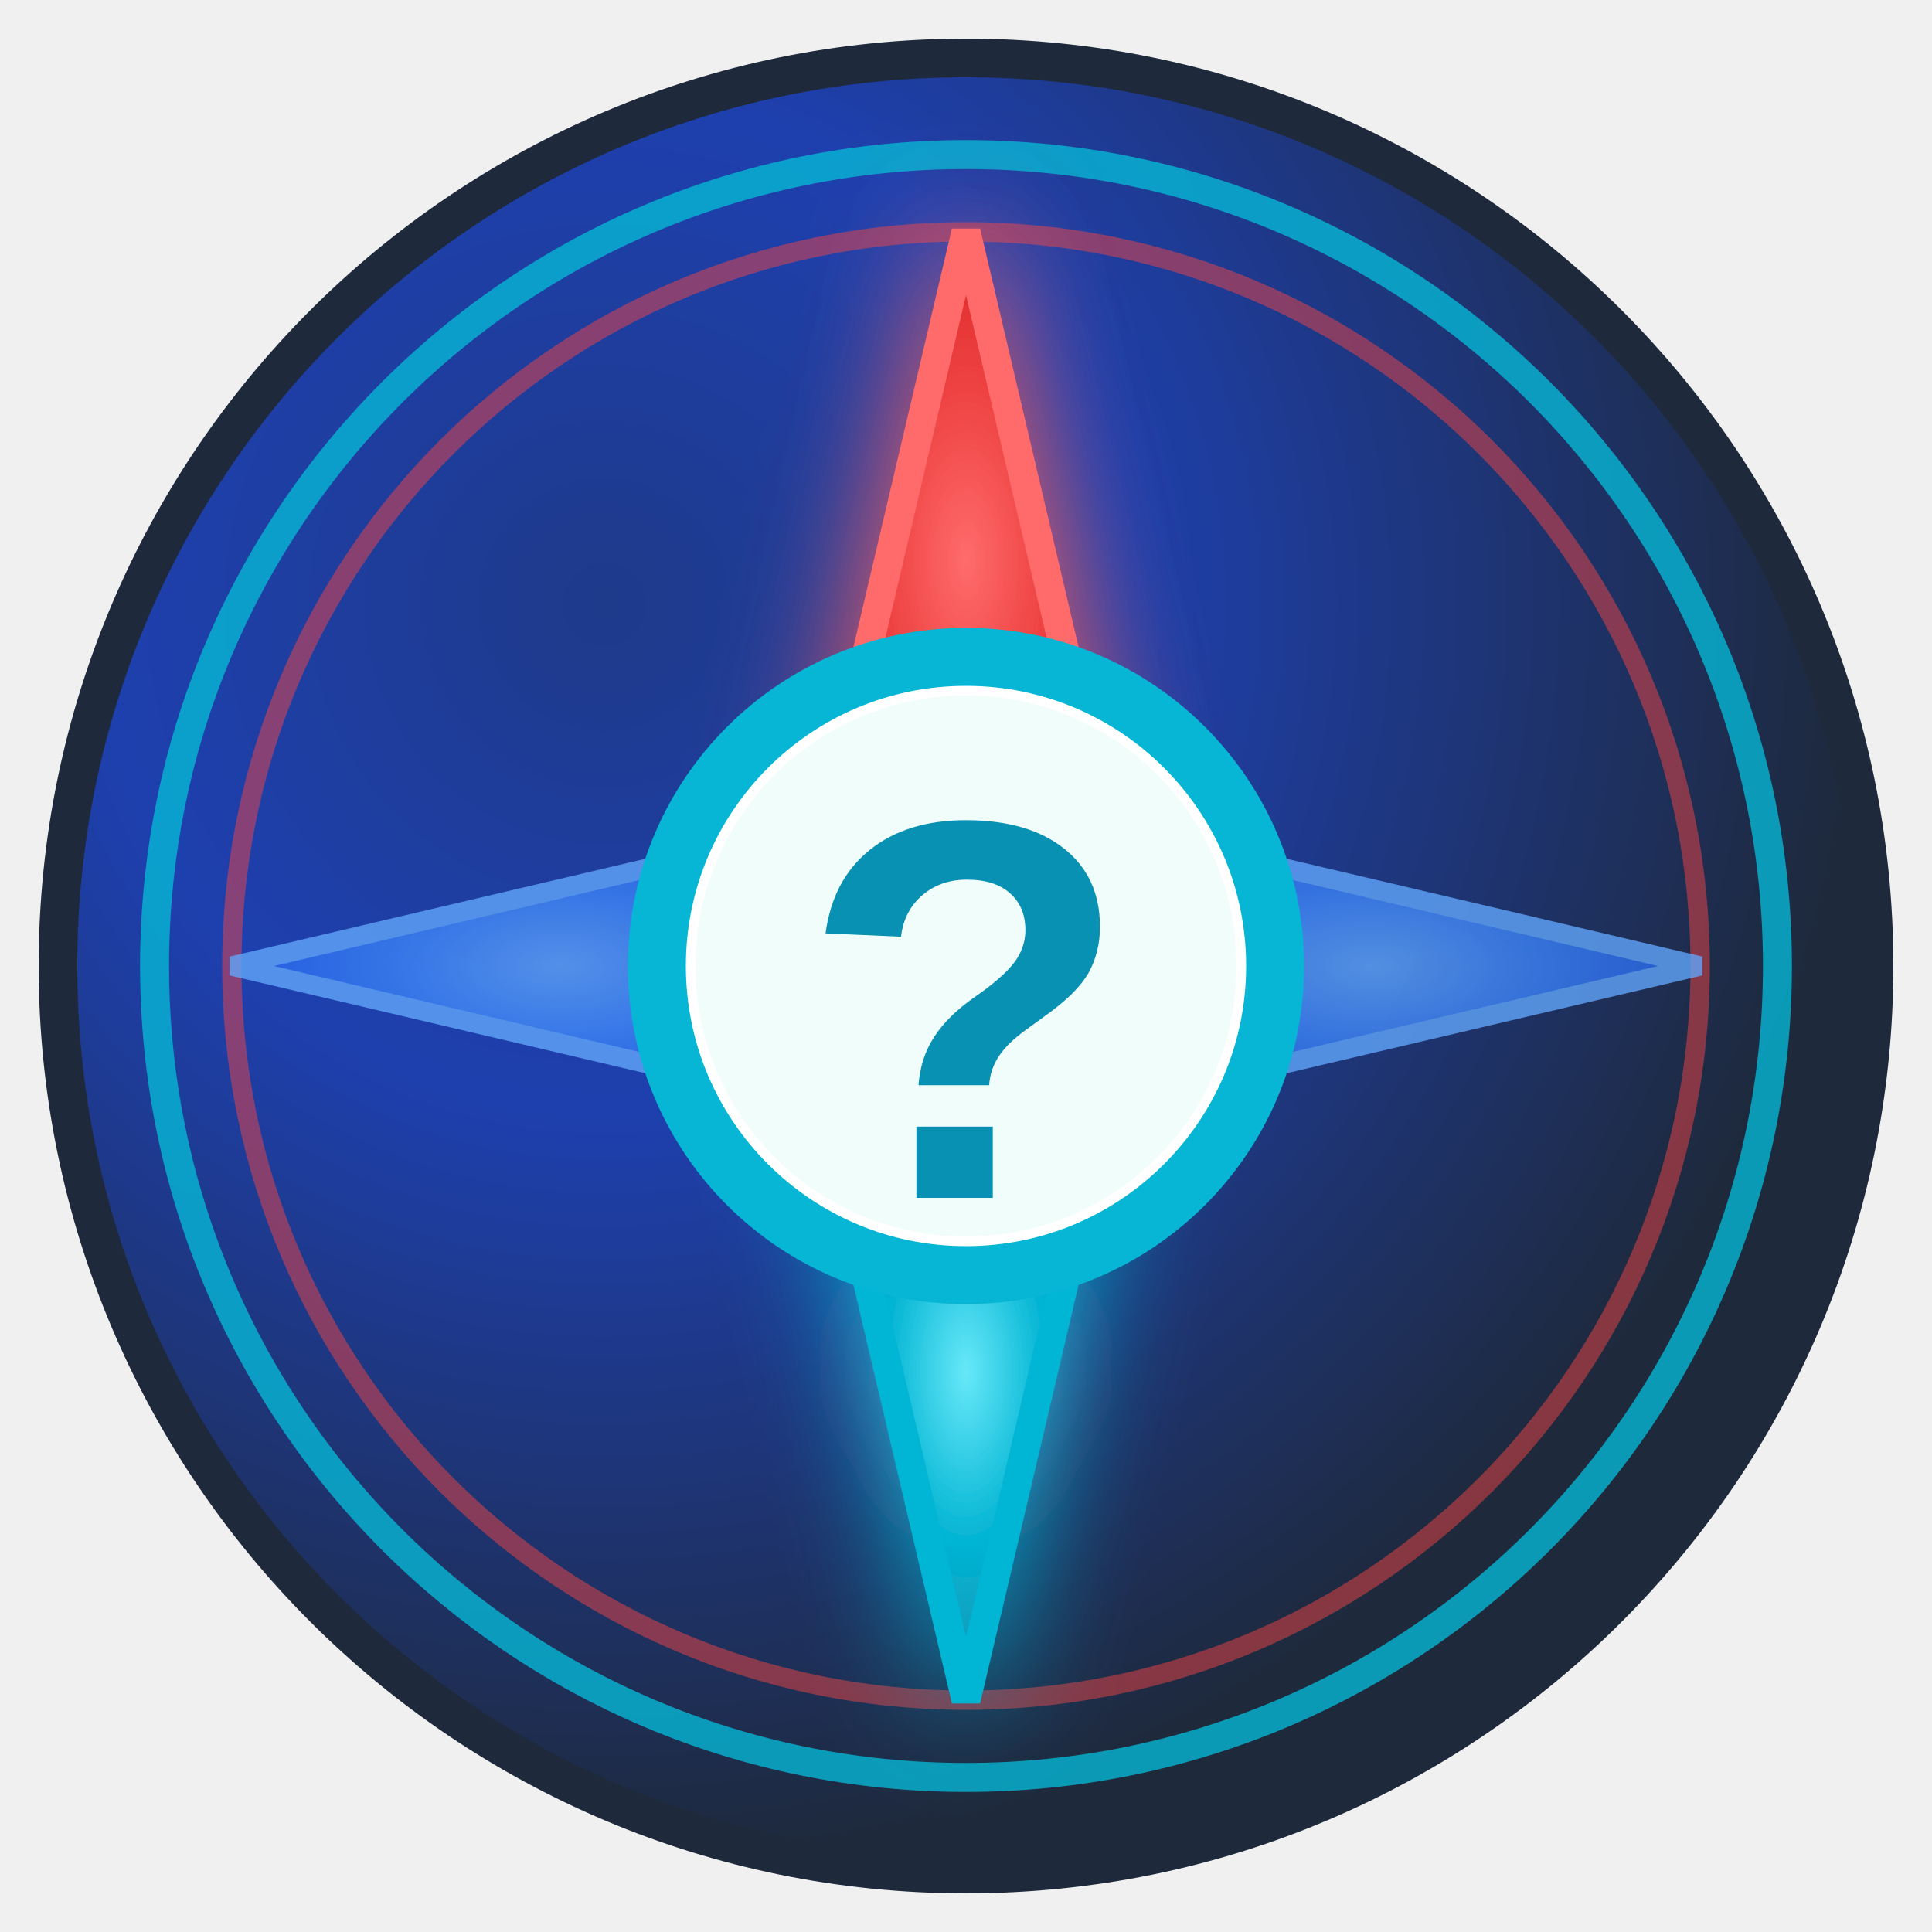
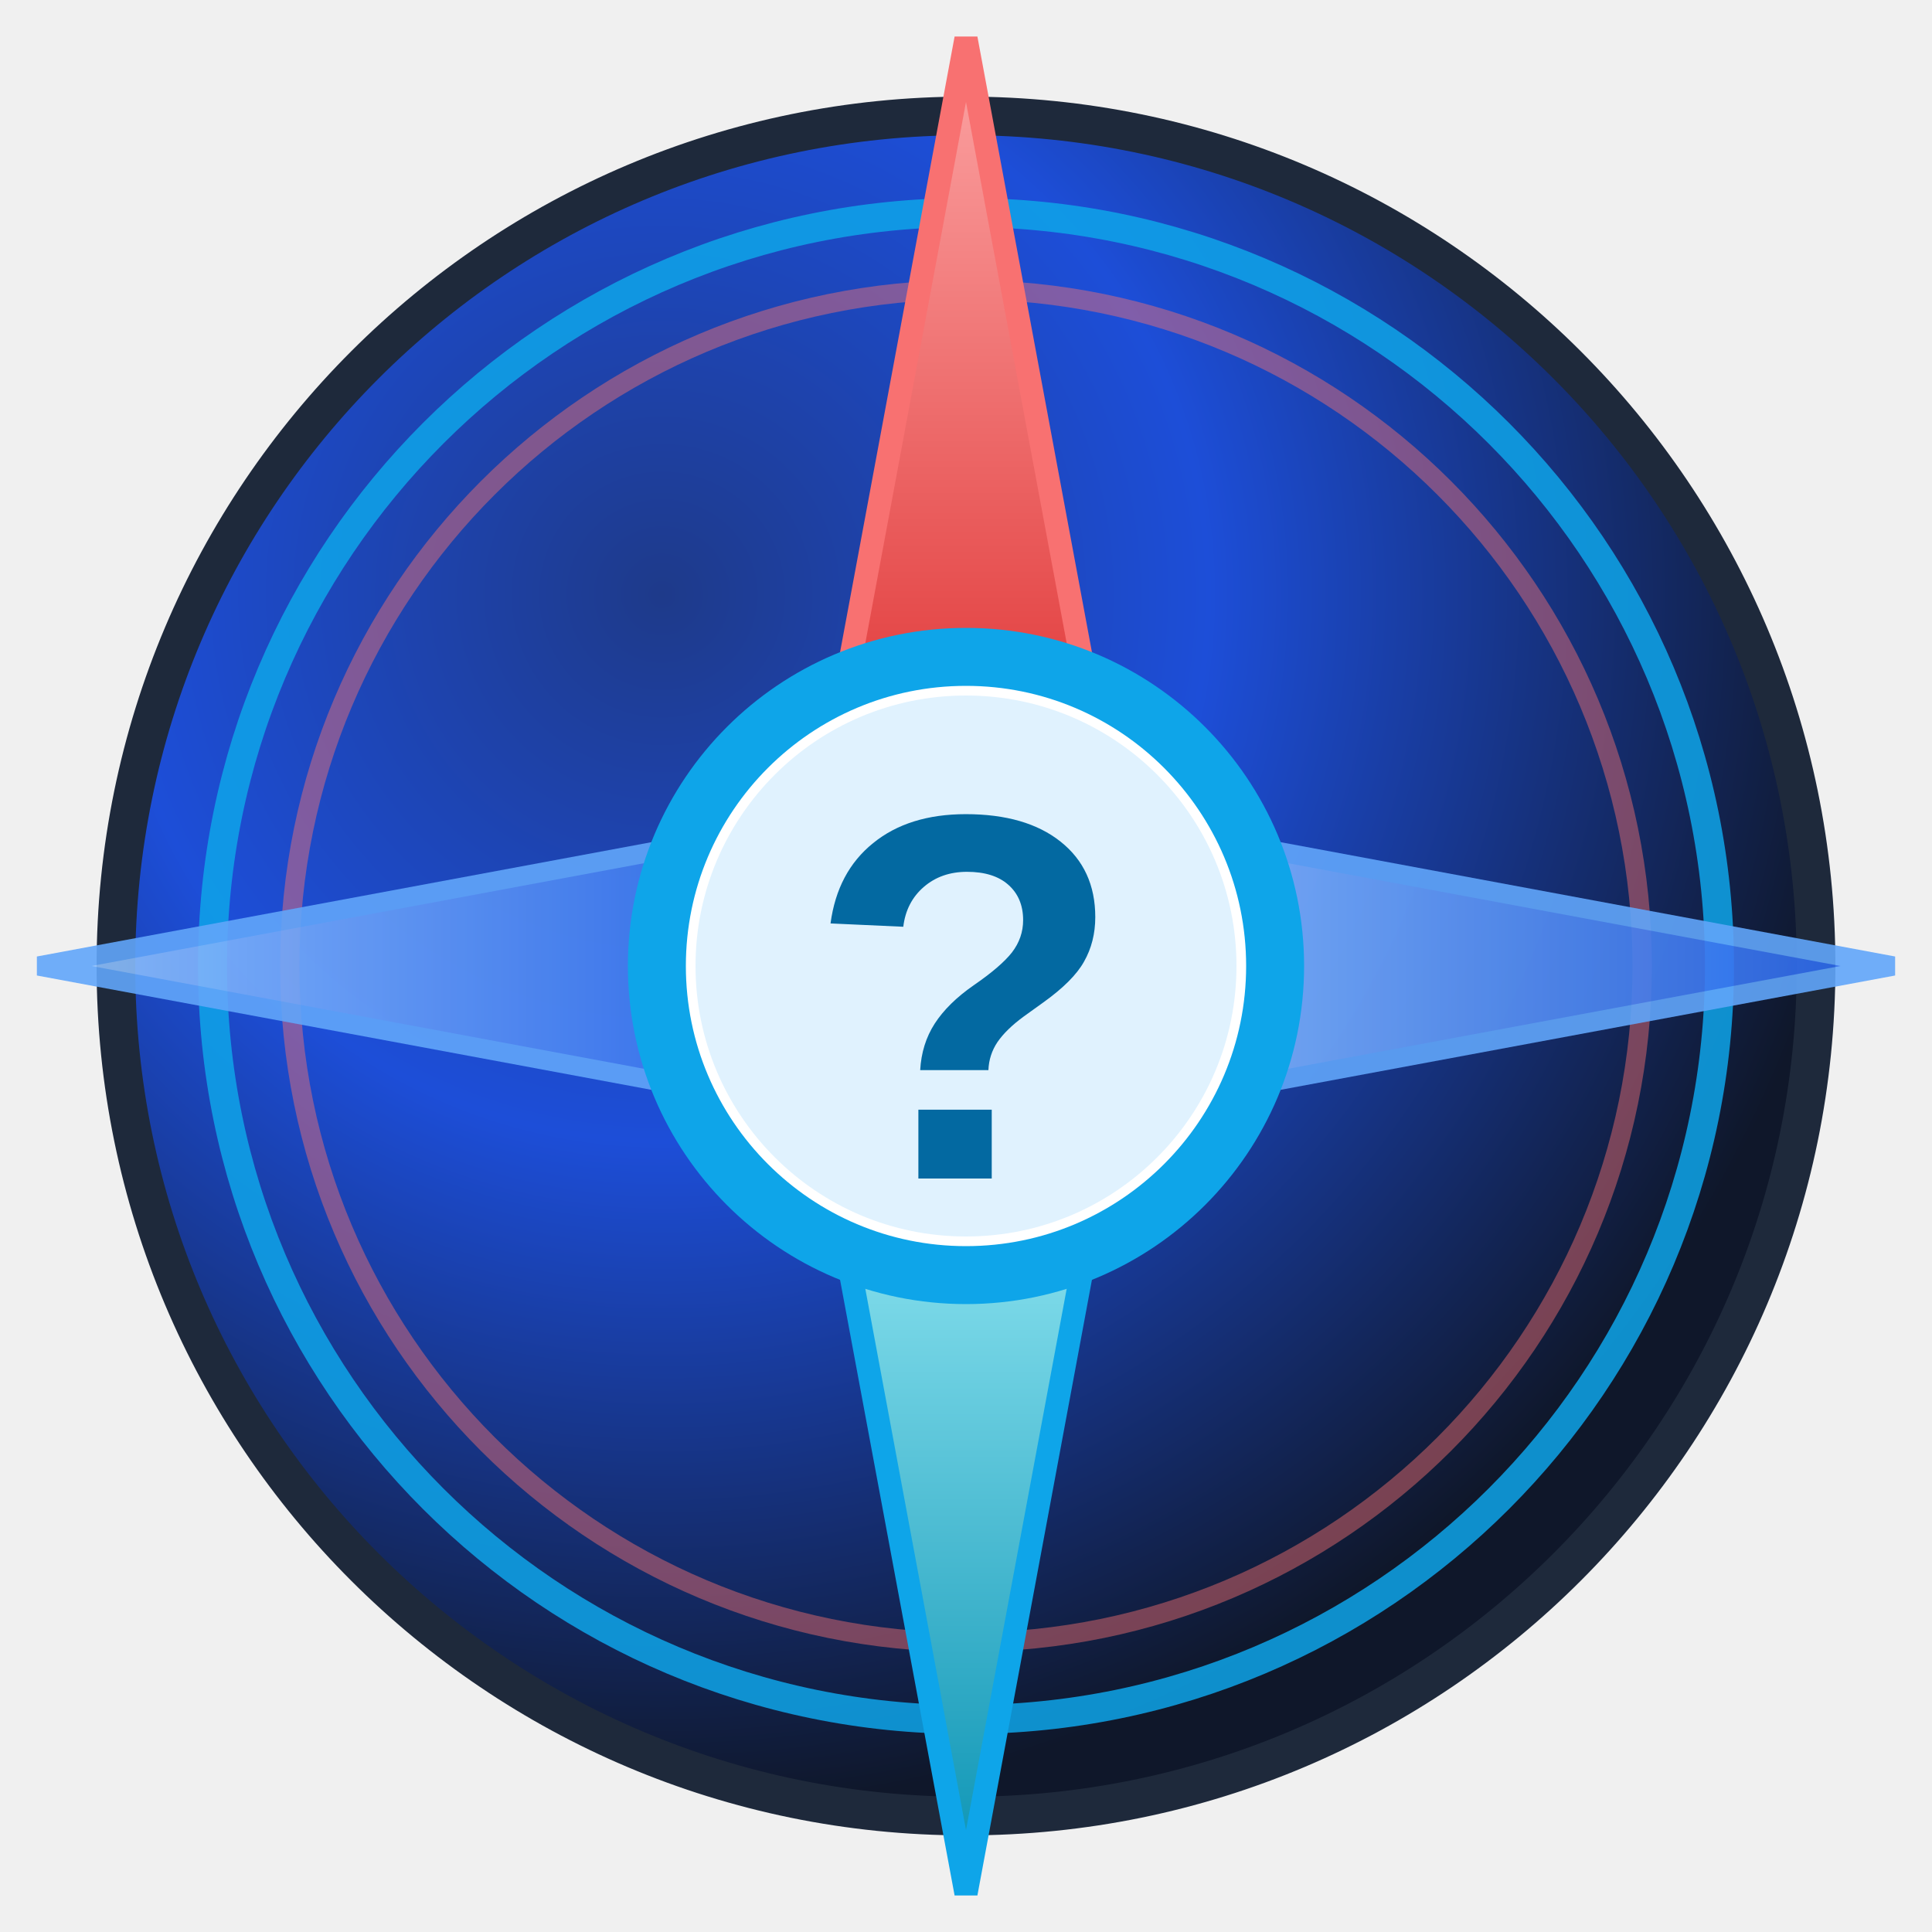
<svg xmlns="http://www.w3.org/2000/svg" width="100" height="100" viewBox="0 0 100 100">
  <defs>
-     <radialGradient id="blueGradient" cx="30%" cy="30%" r="70%">
+     <radialGradient id="bgGradientB" cx="32%" cy="28%" r="72%">
      <stop offset="0%" stop-color="#1e3a8a" />
-       <stop offset="40%" stop-color="#1e40af" />
-       <stop offset="100%" stop-color="#1e293b" />
+       <stop offset="45%" stop-color="#1d4ed8" />
+       <stop offset="100%" stop-color="#0f172a" />
    </radialGradient>
-     <radialGradient id="glowingCyan" cx="50%" cy="50%" r="50%">
-       <stop offset="0%" stop-color="#67e8f9" />
-       <stop offset="50%" stop-color="#06b6d4" />
+     <linearGradient id="needleRedB" x1="50%" y1="0%" x2="50%" y2="100%">
+       <stop offset="0%" stop-color="#fca5a5" />
+       <stop offset="100%" stop-color="#dc2626" />
+     </linearGradient>
+     <linearGradient id="needleCyanB" x1="50%" y1="0%" x2="50%" y2="100%">
+       <stop offset="0%" stop-color="#a5f3fc" />
      <stop offset="100%" stop-color="#0891b2" />
-     </radialGradient>
-     <radialGradient id="glowingRed" cx="50%" cy="50%" r="50%">
-       <stop offset="0%" stop-color="#ff6b6b" />
-       <stop offset="50%" stop-color="#ef4444" />
-       <stop offset="100%" stop-color="#dc2626" />
-     </radialGradient>
-     <radialGradient id="glowingBlue" cx="50%" cy="50%" r="50%">
-       <stop offset="0%" stop-color="#60a5fa" />
-       <stop offset="50%" stop-color="#3b82f6" />
+     </linearGradient>
+     <linearGradient id="needleBlueB" x1="0%" y1="50%" x2="100%" y2="50%">
+       <stop offset="0%" stop-color="#93c5fd" />
      <stop offset="100%" stop-color="#2563eb" />
-     </radialGradient>
-     <filter id="redGlow" x="-50%" y="-50%" width="200%" height="200%">
-       <feGaussianBlur stdDeviation="3" result="coloredBlur" />
-       <feMerge>
-         <feMergeNode in="coloredBlur" />
-         <feMergeNode in="SourceGraphic" />
-       </feMerge>
-     </filter>
-     <filter id="cyanGlow" x="-50%" y="-50%" width="200%" height="200%">
-       <feGaussianBlur stdDeviation="3" result="coloredBlur" />
-       <feMerge>
-         <feMergeNode in="coloredBlur" />
-         <feMergeNode in="SourceGraphic" />
-       </feMerge>
-     </filter>
+     </linearGradient>
  </defs>
-   <circle cx="50" cy="50" r="47" fill="url(#blueGradient)" stroke="#1e293b" stroke-width="2" />
-   <circle cx="50" cy="50" r="42" fill="none" stroke="#06b6d4" stroke-width="1.5" opacity="0.8" />
-   <circle cx="50" cy="50" r="38" fill="none" stroke="#ef4444" stroke-width="1" opacity="0.5" />
-   <g filter="url(#redGlow)">
-     <path d="M50 12 L58 46 L50 43 L42 46 Z" fill="url(#glowingRed)" stroke="#ff6b6b" stroke-width="1.5" />
-   </g>
-   <g filter="url(#cyanGlow)">
-     <path d="M50 88 L42 54 L50 57 L58 54 Z" fill="url(#glowingCyan)" stroke="#06b6d4" stroke-width="1.5" />
-   </g>
-   <path d="M88 50 L54 42 L57 50 L54 58 Z" fill="url(#glowingBlue)" stroke="#60a5fa" stroke-width="1" opacity="0.8" />
-   <path d="M12 50 L46 58 L43 50 L46 42 Z" fill="url(#glowingBlue)" stroke="#60a5fa" stroke-width="1" opacity="0.8" />
-   <circle cx="50" cy="50" r="16" fill="#ffffff" stroke="#06b6d4" stroke-width="3" />
-   <circle cx="50" cy="50" r="14" fill="#f0fdfa" />
-   <text x="50" y="62" font-family="Arial, sans-serif" font-size="28" font-weight="bold" fill="#0891b2" text-anchor="middle">?</text>
+   <circle cx="50" cy="50" r="44" fill="url(#bgGradientB)" stroke="#1e293b" stroke-width="2" />
+   <circle cx="50" cy="50" r="39" fill="none" stroke="#0ea5e9" stroke-width="1.5" opacity="0.85" />
+   <circle cx="50" cy="50" r="35" fill="none" stroke="#f87171" stroke-width="1" opacity="0.45" />
+   <path d="M50 2 L58 45 L50 42 L42 45 Z" fill="url(#needleRedB)" stroke="#f87171" stroke-width="1.2" />
+   <path d="M50 98 L42 55 L50 58 L58 55 Z" fill="url(#needleCyanB)" stroke="#0ea5e9" stroke-width="1.2" />
+   <path d="M98 50 L55 42 L58 50 L55 58 Z" fill="url(#needleBlueB)" stroke="#60a5fa" stroke-width="1" opacity="0.9" />
+   <path d="M2 50 L45 58 L42 50 L45 42 Z" fill="url(#needleBlueB)" stroke="#60a5fa" stroke-width="1" opacity="0.9" />
+   <circle cx="50" cy="50" r="16" fill="#ffffff" stroke="#0ea5e9" stroke-width="3" />
+   <circle cx="50" cy="50" r="14" fill="#e0f2fe" />
+   <text x="50" y="61" font-family="Arial, sans-serif" font-size="27" font-weight="700" fill="#0369a1" text-anchor="middle">?</text>
</svg>
